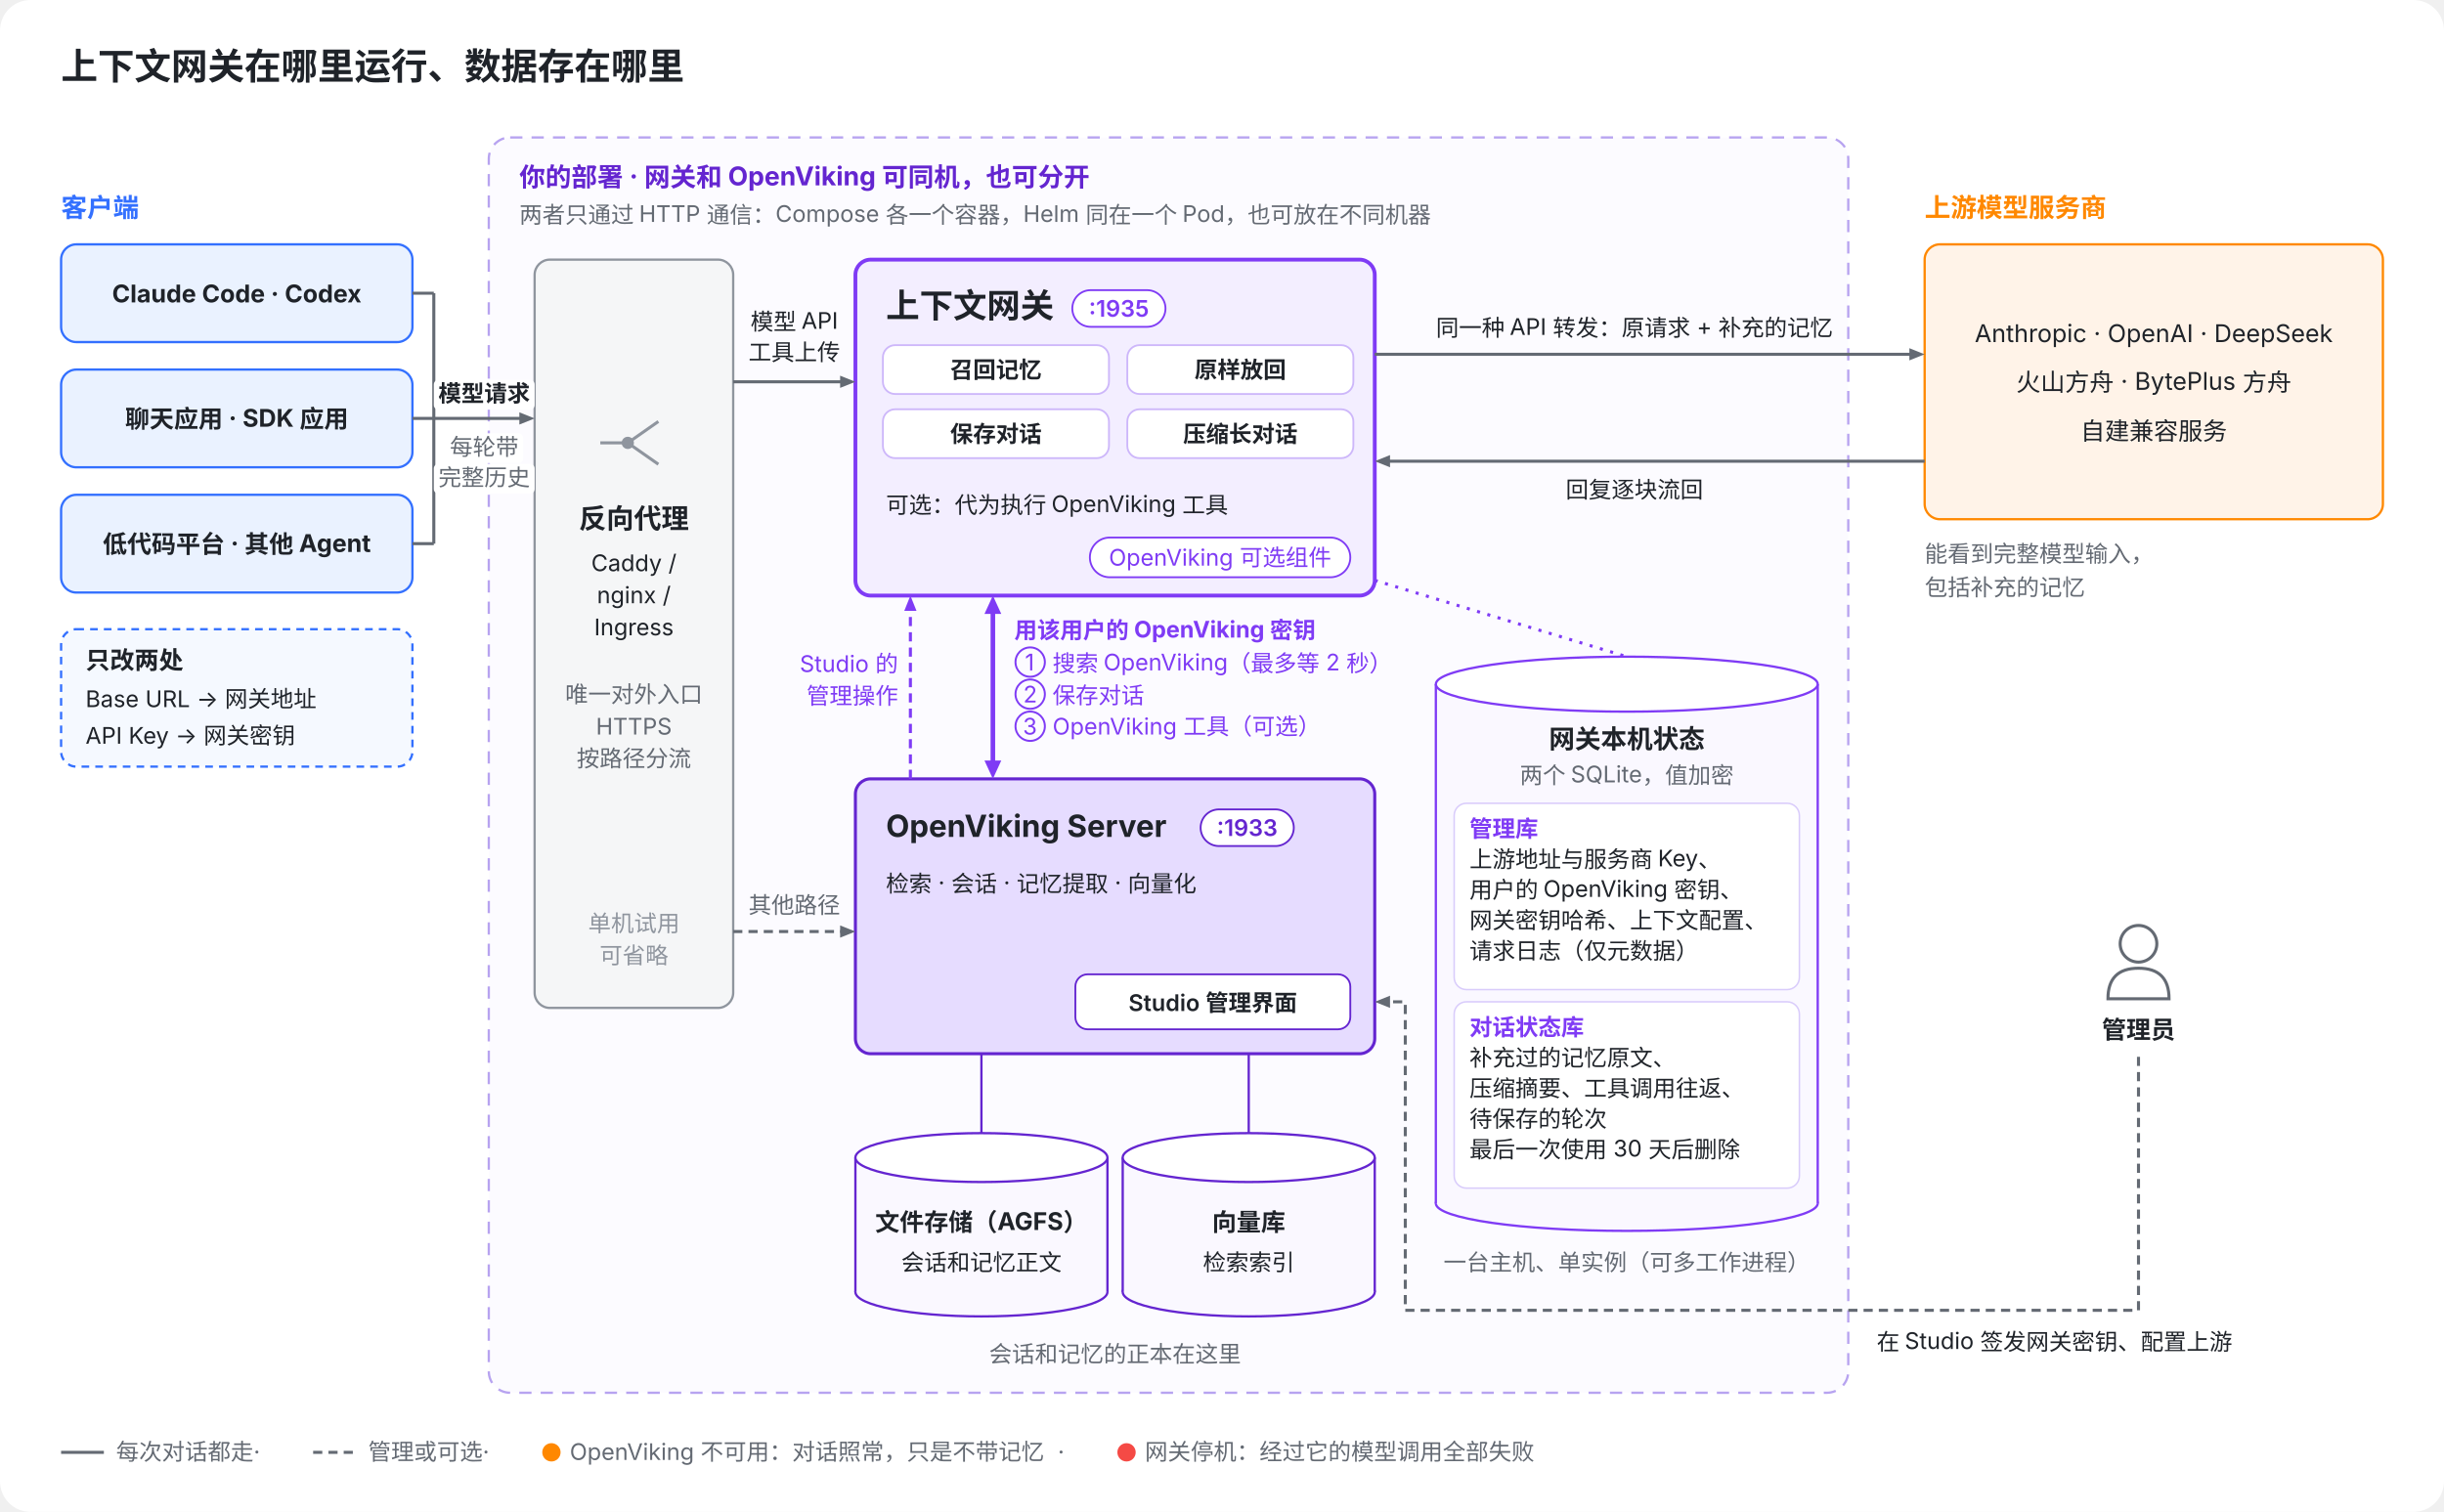
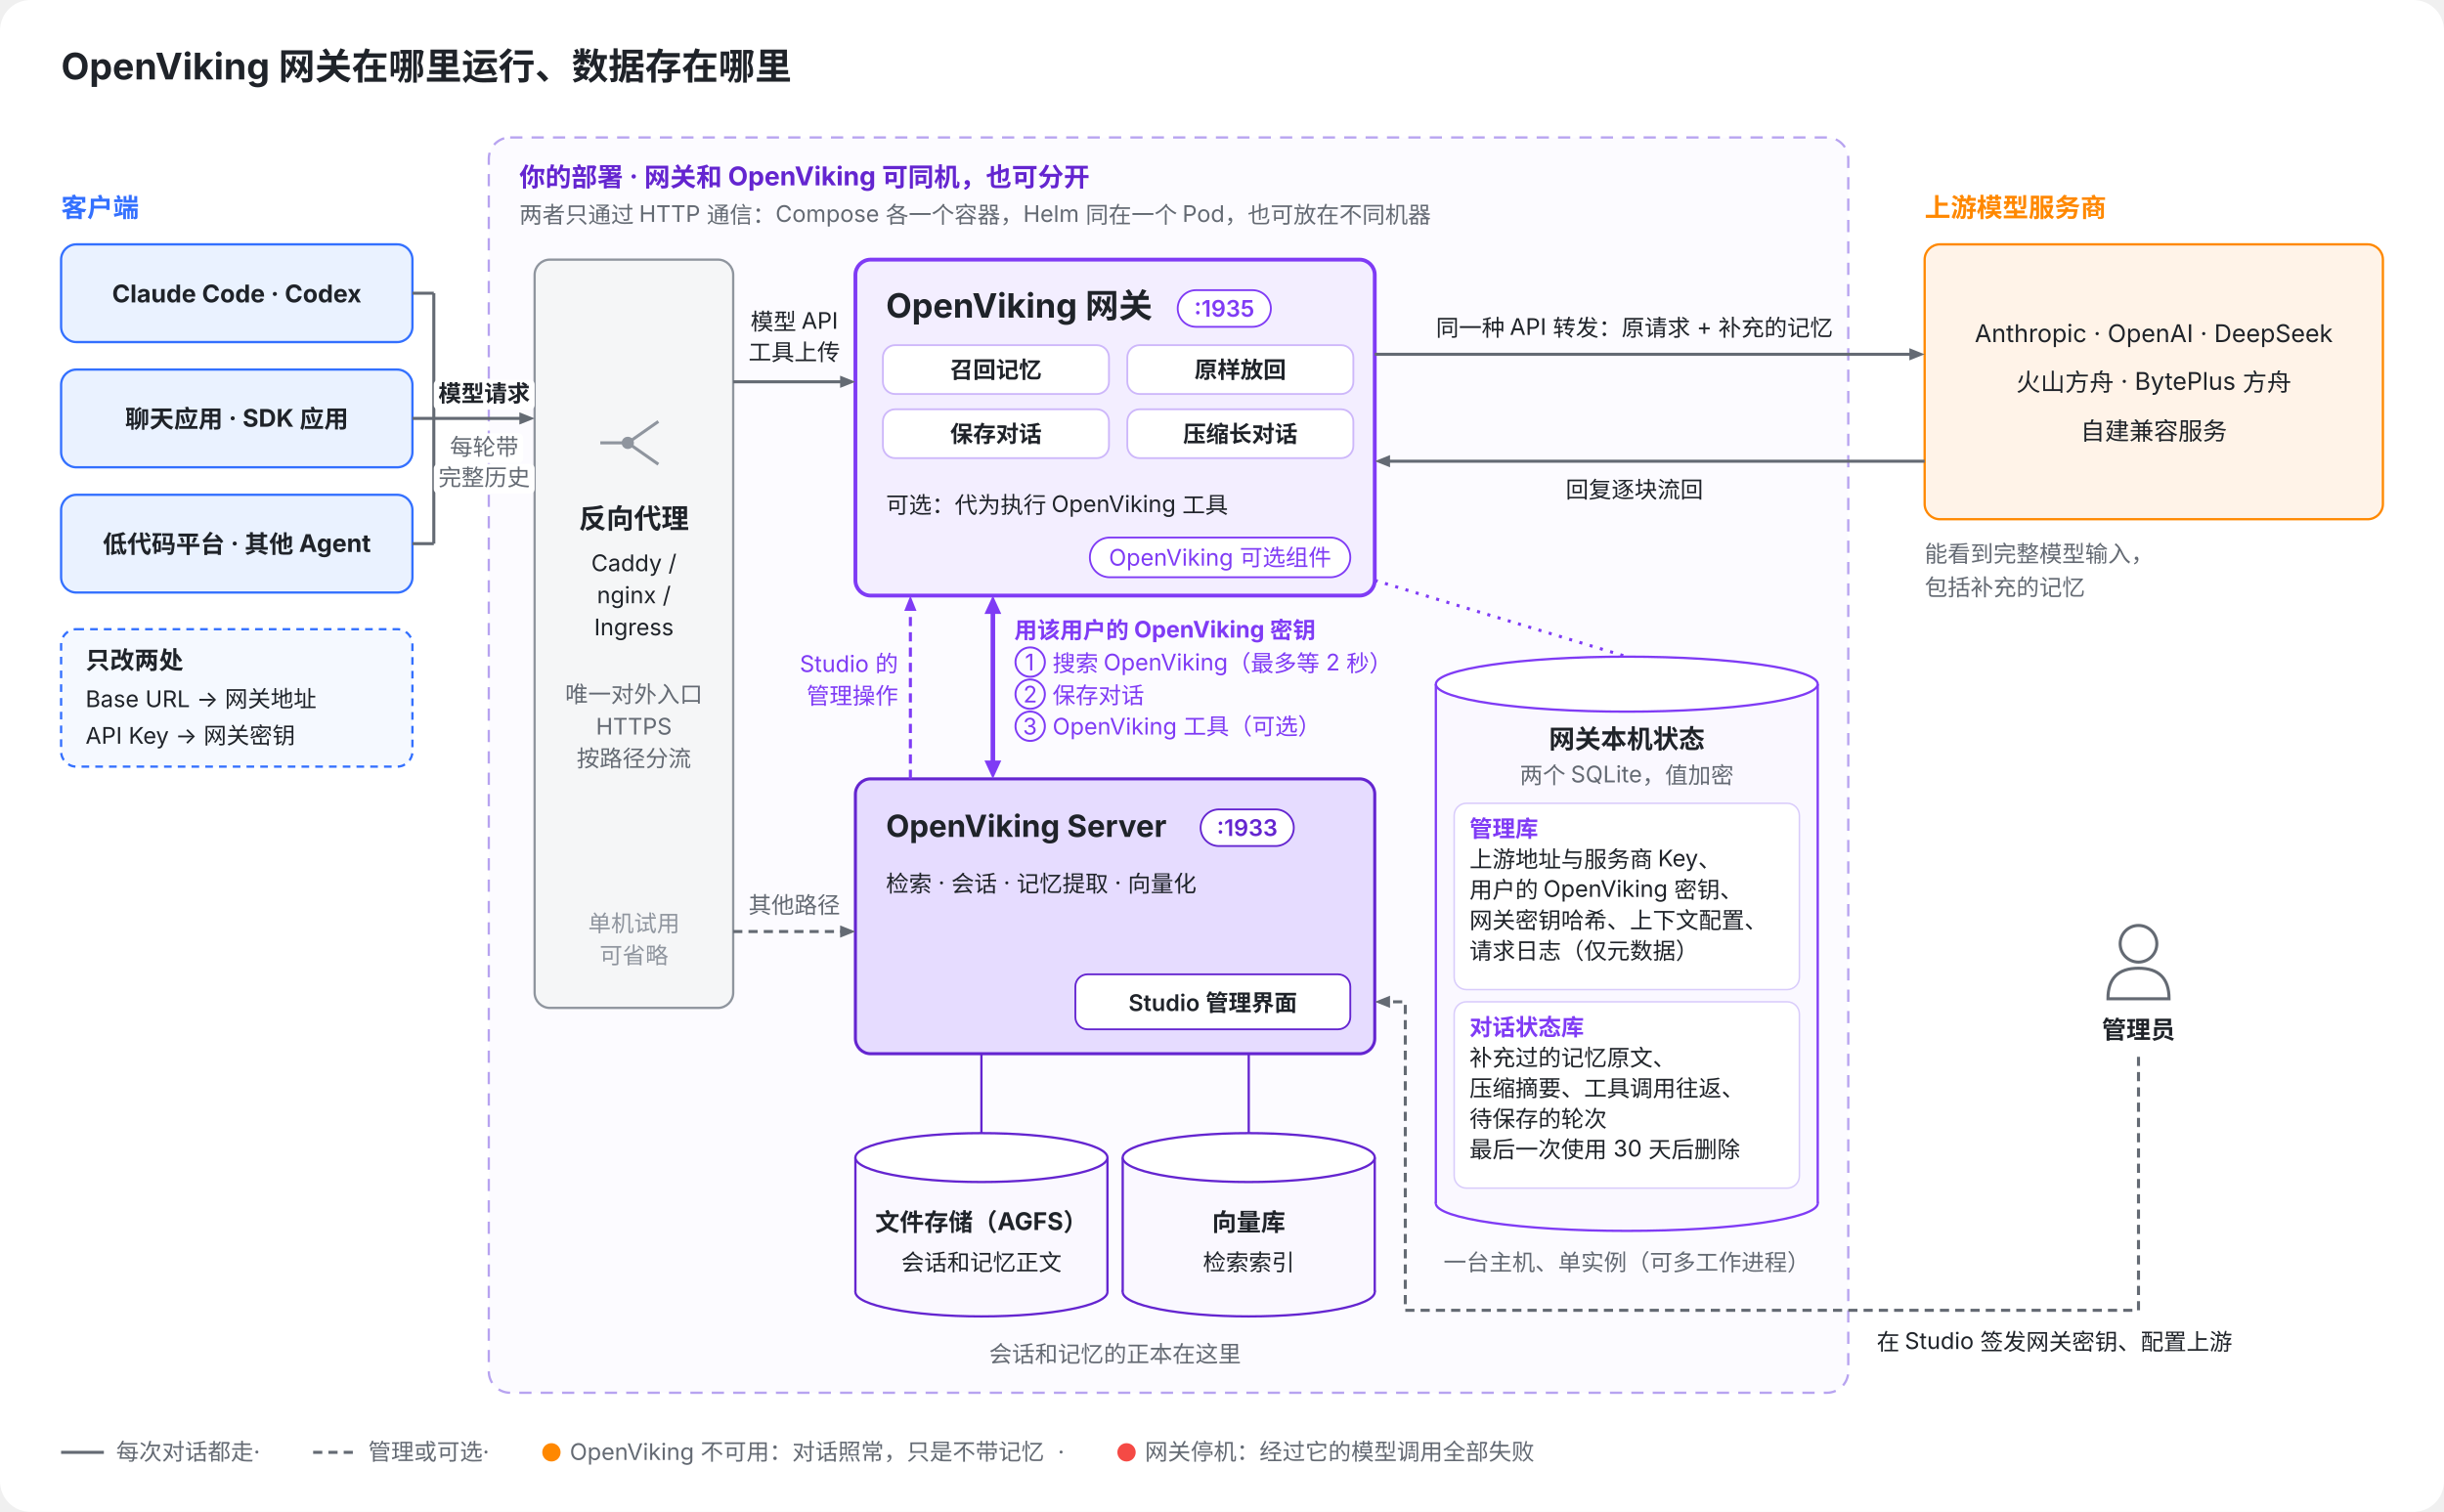
<svg xmlns="http://www.w3.org/2000/svg" width="1600" height="990" viewBox="0 0 1600 990">
  <rect x="0" y="0" width="1600" height="990" rx="20" fill="#FFFFFF" />
-   <text x="40" y="52" font-family="Inter, -apple-system, BlinkMacSystemFont, 'Segoe UI', 'PingFang SC', 'Hiragino Sans GB', 'Microsoft YaHei', 'Noto Sans SC', 'Noto Sans CJK SC', sans-serif" font-size="24" font-weight="700" fill="#1F2329" text-anchor="start">上下文网关在哪里运行、数据存在哪里</text>
+   <text x="40" y="52" font-family="Inter, -apple-system, BlinkMacSystemFont, 'Segoe UI', 'PingFang SC', 'Hiragino Sans GB', 'Microsoft YaHei', 'Noto Sans SC', 'Noto Sans CJK SC', sans-serif" font-size="24" font-weight="700" fill="#1F2329" text-anchor="start">OpenViking 网关在哪里运行、数据存在哪里</text>
  <rect x="320" y="90" width="890" height="822" rx="14" fill="#FCFBFF" stroke="#B7A3F0" stroke-width="1.5" stroke-dasharray="8 6" />
  <text x="340" y="122" font-family="Inter, -apple-system, BlinkMacSystemFont, 'Segoe UI', 'PingFang SC', 'Hiragino Sans GB', 'Microsoft YaHei', 'Noto Sans SC', 'Noto Sans CJK SC', sans-serif" font-size="17" font-weight="700" fill="#6425D0" text-anchor="start">你的部署 · 网关和 OpenViking 可同机，也可分开</text>
  <text x="340" y="146" font-family="Inter, -apple-system, BlinkMacSystemFont, 'Segoe UI', 'PingFang SC', 'Hiragino Sans GB', 'Microsoft YaHei', 'Noto Sans SC', 'Noto Sans CJK SC', sans-serif" font-size="15" font-weight="400" fill="#646A73" text-anchor="start">两者只通过 HTTP 通信：Compose 各一个容器，Helm 同在一个 Pod，也可放在不同机器</text>
  <text x="40" y="142" font-family="Inter, -apple-system, BlinkMacSystemFont, 'Segoe UI', 'PingFang SC', 'Hiragino Sans GB', 'Microsoft YaHei', 'Noto Sans SC', 'Noto Sans CJK SC', sans-serif" font-size="17" font-weight="700" fill="#3370FF" text-anchor="start">客户端</text>
  <rect x="40" y="160" width="230" height="64" rx="10" fill="#EAF2FF" stroke="#3370FF" stroke-width="1.5" />
  <text x="155" y="198" font-family="Inter, -apple-system, BlinkMacSystemFont, 'Segoe UI', 'PingFang SC', 'Hiragino Sans GB', 'Microsoft YaHei', 'Noto Sans SC', 'Noto Sans CJK SC', sans-serif" font-size="16" font-weight="700" fill="#1F2329" text-anchor="middle">Claude Code · Codex</text>
  <rect x="40" y="242" width="230" height="64" rx="10" fill="#EAF2FF" stroke="#3370FF" stroke-width="1.5" />
  <text x="155" y="280" font-family="Inter, -apple-system, BlinkMacSystemFont, 'Segoe UI', 'PingFang SC', 'Hiragino Sans GB', 'Microsoft YaHei', 'Noto Sans SC', 'Noto Sans CJK SC', sans-serif" font-size="16" font-weight="700" fill="#1F2329" text-anchor="middle">聊天应用 · SDK 应用</text>
  <rect x="40" y="324" width="230" height="64" rx="10" fill="#EAF2FF" stroke="#3370FF" stroke-width="1.5" />
  <text x="155" y="362" font-family="Inter, -apple-system, BlinkMacSystemFont, 'Segoe UI', 'PingFang SC', 'Hiragino Sans GB', 'Microsoft YaHei', 'Noto Sans SC', 'Noto Sans CJK SC', sans-serif" font-size="16" font-weight="700" fill="#1F2329" text-anchor="middle">低代码平台 · 其他 Agent</text>
  <rect x="40" y="412" width="230" height="90" rx="10" fill="#F5F9FF" stroke="#3370FF" stroke-width="1.5" stroke-dasharray="5 4" />
  <text x="56" y="438" font-family="Inter, -apple-system, BlinkMacSystemFont, 'Segoe UI', 'PingFang SC', 'Hiragino Sans GB', 'Microsoft YaHei', 'Noto Sans SC', 'Noto Sans CJK SC', sans-serif" font-size="16" font-weight="700" fill="#1F2329" text-anchor="start">只改两处</text>
  <text x="56" y="463" font-family="Inter, -apple-system, BlinkMacSystemFont, 'Segoe UI', 'PingFang SC', 'Hiragino Sans GB', 'Microsoft YaHei', 'Noto Sans SC', 'Noto Sans CJK SC', sans-serif" font-size="15" font-weight="400" fill="#1F2329" text-anchor="start">Base URL → 网关地址</text>
  <text x="56" y="487" font-family="Inter, -apple-system, BlinkMacSystemFont, 'Segoe UI', 'PingFang SC', 'Hiragino Sans GB', 'Microsoft YaHei', 'Noto Sans SC', 'Noto Sans CJK SC', sans-serif" font-size="15" font-weight="400" fill="#1F2329" text-anchor="start">API Key → 网关密钥</text>
  <polyline points="270,192 284,192" fill="none" stroke="#646A73" stroke-width="2" stroke-linejoin="round" />
  <polyline points="270,274 284,274" fill="none" stroke="#646A73" stroke-width="2" stroke-linejoin="round" />
  <polyline points="270,356 284,356" fill="none" stroke="#646A73" stroke-width="2" stroke-linejoin="round" />
  <polyline points="284,192 284,356" fill="none" stroke="#646A73" stroke-width="2" stroke-linejoin="round" />
  <rect x="350" y="170" width="130" height="490" rx="10" fill="#F5F6F7" stroke="#8F959E" stroke-width="1.5" />
  <polyline points="393,290 411,290" fill="none" stroke="#8F959E" stroke-width="2" stroke-linejoin="round" />
  <polyline points="411,290 431,276" fill="none" stroke="#8F959E" stroke-width="2" stroke-linejoin="round" />
  <polyline points="411,290 431,304" fill="none" stroke="#8F959E" stroke-width="2" stroke-linejoin="round" />
  <circle cx="411" cy="290" r="4" fill="#8F959E" />
  <text x="415" y="346" font-family="Inter, -apple-system, BlinkMacSystemFont, 'Segoe UI', 'PingFang SC', 'Hiragino Sans GB', 'Microsoft YaHei', 'Noto Sans SC', 'Noto Sans CJK SC', sans-serif" font-size="18" font-weight="700" fill="#1F2329" text-anchor="middle">反向代理</text>
  <text x="415" y="374" font-family="Inter, -apple-system, BlinkMacSystemFont, 'Segoe UI', 'PingFang SC', 'Hiragino Sans GB', 'Microsoft YaHei', 'Noto Sans SC', 'Noto Sans CJK SC', sans-serif" font-size="15" font-weight="400" fill="#1F2329" text-anchor="middle">Caddy /</text>
  <text x="415" y="395" font-family="Inter, -apple-system, BlinkMacSystemFont, 'Segoe UI', 'PingFang SC', 'Hiragino Sans GB', 'Microsoft YaHei', 'Noto Sans SC', 'Noto Sans CJK SC', sans-serif" font-size="15" font-weight="400" fill="#1F2329" text-anchor="middle">nginx /</text>
  <text x="415" y="416" font-family="Inter, -apple-system, BlinkMacSystemFont, 'Segoe UI', 'PingFang SC', 'Hiragino Sans GB', 'Microsoft YaHei', 'Noto Sans SC', 'Noto Sans CJK SC', sans-serif" font-size="15" font-weight="400" fill="#1F2329" text-anchor="middle">Ingress</text>
  <text x="415" y="460" font-family="Inter, -apple-system, BlinkMacSystemFont, 'Segoe UI', 'PingFang SC', 'Hiragino Sans GB', 'Microsoft YaHei', 'Noto Sans SC', 'Noto Sans CJK SC', sans-serif" font-size="15" font-weight="400" fill="#646A73" text-anchor="middle">唯一对外入口</text>
  <text x="415" y="481" font-family="Inter, -apple-system, BlinkMacSystemFont, 'Segoe UI', 'PingFang SC', 'Hiragino Sans GB', 'Microsoft YaHei', 'Noto Sans SC', 'Noto Sans CJK SC', sans-serif" font-size="15" font-weight="400" fill="#646A73" text-anchor="middle">HTTPS</text>
  <text x="415" y="502" font-family="Inter, -apple-system, BlinkMacSystemFont, 'Segoe UI', 'PingFang SC', 'Hiragino Sans GB', 'Microsoft YaHei', 'Noto Sans SC', 'Noto Sans CJK SC', sans-serif" font-size="15" font-weight="400" fill="#646A73" text-anchor="middle">按路径分流</text>
  <text x="415" y="610" font-family="Inter, -apple-system, BlinkMacSystemFont, 'Segoe UI', 'PingFang SC', 'Hiragino Sans GB', 'Microsoft YaHei', 'Noto Sans SC', 'Noto Sans CJK SC', sans-serif" font-size="15" font-weight="400" fill="#8F959E" text-anchor="middle">单机试用</text>
  <text x="415" y="631" font-family="Inter, -apple-system, BlinkMacSystemFont, 'Segoe UI', 'PingFang SC', 'Hiragino Sans GB', 'Microsoft YaHei', 'Noto Sans SC', 'Noto Sans CJK SC', sans-serif" font-size="15" font-weight="400" fill="#8F959E" text-anchor="middle">可省略</text>
  <rect x="560" y="170" width="340" height="220" rx="10" fill="#F3EEFF" stroke="#7F3BF5" stroke-width="2.5" />
-   <text x="580" y="208" font-family="Inter, -apple-system, BlinkMacSystemFont, 'Segoe UI', 'PingFang SC', 'Hiragino Sans GB', 'Microsoft YaHei', 'Noto Sans SC', 'Noto Sans CJK SC', sans-serif" font-size="22" font-weight="700" fill="#1F2329" text-anchor="start">上下文网关</text>
-   <rect x="702" y="190" width="61" height="24" rx="12" fill="#FFFFFF" stroke="#7F3BF5" stroke-width="1.2" />
-   <text x="732.5" y="207.4" font-family="Inter, -apple-system, BlinkMacSystemFont, 'Segoe UI', 'PingFang SC', 'Hiragino Sans GB', 'Microsoft YaHei', 'Noto Sans SC', 'Noto Sans CJK SC', sans-serif" font-size="15" font-weight="600" fill="#7F3BF5" text-anchor="middle">:1935</text>
+   <text x="580" y="208" font-family="Inter, -apple-system, BlinkMacSystemFont, 'Segoe UI', 'PingFang SC', 'Hiragino Sans GB', 'Microsoft YaHei', 'Noto Sans SC', 'Noto Sans CJK SC', sans-serif" font-size="22" font-weight="700" fill="#1F2329" text-anchor="start">OpenViking 网关</text>
+   <rect x="771" y="190" width="61" height="24" rx="12" fill="#FFFFFF" stroke="#7F3BF5" stroke-width="1.2" />
+   <text x="801.5" y="207.4" font-family="Inter, -apple-system, BlinkMacSystemFont, 'Segoe UI', 'PingFang SC', 'Hiragino Sans GB', 'Microsoft YaHei', 'Noto Sans SC', 'Noto Sans CJK SC', sans-serif" font-size="15" font-weight="600" fill="#7F3BF5" text-anchor="middle">:1935</text>
  <rect x="578" y="226" width="148" height="32" rx="8" fill="#FFFFFF" stroke="#CDB7FA" stroke-width="1.2" />
  <text x="652" y="247.5" font-family="Inter, -apple-system, BlinkMacSystemFont, 'Segoe UI', 'PingFang SC', 'Hiragino Sans GB', 'Microsoft YaHei', 'Noto Sans SC', 'Noto Sans CJK SC', sans-serif" font-size="15" font-weight="600" fill="#1F2329" text-anchor="middle">召回记忆</text>
  <rect x="738" y="226" width="148" height="32" rx="8" fill="#FFFFFF" stroke="#CDB7FA" stroke-width="1.2" />
  <text x="812" y="247.5" font-family="Inter, -apple-system, BlinkMacSystemFont, 'Segoe UI', 'PingFang SC', 'Hiragino Sans GB', 'Microsoft YaHei', 'Noto Sans SC', 'Noto Sans CJK SC', sans-serif" font-size="15" font-weight="600" fill="#1F2329" text-anchor="middle">原样放回</text>
  <rect x="578" y="268" width="148" height="32" rx="8" fill="#FFFFFF" stroke="#CDB7FA" stroke-width="1.2" />
  <text x="652" y="289.5" font-family="Inter, -apple-system, BlinkMacSystemFont, 'Segoe UI', 'PingFang SC', 'Hiragino Sans GB', 'Microsoft YaHei', 'Noto Sans SC', 'Noto Sans CJK SC', sans-serif" font-size="15" font-weight="600" fill="#1F2329" text-anchor="middle">保存对话</text>
  <rect x="738" y="268" width="148" height="32" rx="8" fill="#FFFFFF" stroke="#CDB7FA" stroke-width="1.2" />
  <text x="812" y="289.5" font-family="Inter, -apple-system, BlinkMacSystemFont, 'Segoe UI', 'PingFang SC', 'Hiragino Sans GB', 'Microsoft YaHei', 'Noto Sans SC', 'Noto Sans CJK SC', sans-serif" font-size="15" font-weight="600" fill="#1F2329" text-anchor="middle">压缩长对话</text>
  <text x="580" y="336" font-family="Inter, -apple-system, BlinkMacSystemFont, 'Segoe UI', 'PingFang SC', 'Hiragino Sans GB', 'Microsoft YaHei', 'Noto Sans SC', 'Noto Sans CJK SC', sans-serif" font-size="15" font-weight="400" fill="#1F2329" text-anchor="start">可选：代为执行 OpenViking 工具</text>
  <rect x="713.5" y="352" width="170.5" height="26" rx="13" fill="#FFFFFF" stroke="#7F3BF5" stroke-width="1.2" />
  <text x="798.75" y="370.4" font-family="Inter, -apple-system, BlinkMacSystemFont, 'Segoe UI', 'PingFang SC', 'Hiragino Sans GB', 'Microsoft YaHei', 'Noto Sans SC', 'Noto Sans CJK SC', sans-serif" font-size="15" font-weight="400" fill="#7F3BF5" text-anchor="middle">OpenViking 可选组件</text>
  <rect x="560" y="510" width="340" height="180" rx="10" fill="#E6DCFF" stroke="#6425D0" stroke-width="2" />
  <text x="580" y="548" font-family="Inter, -apple-system, BlinkMacSystemFont, 'Segoe UI', 'PingFang SC', 'Hiragino Sans GB', 'Microsoft YaHei', 'Noto Sans SC', 'Noto Sans CJK SC', sans-serif" font-size="20" font-weight="700" fill="#1F2329" text-anchor="start">OpenViking Server</text>
  <rect x="786" y="530" width="61" height="24" rx="12" fill="#FFFFFF" stroke="#6425D0" stroke-width="1.2" />
  <text x="816.5" y="547.4" font-family="Inter, -apple-system, BlinkMacSystemFont, 'Segoe UI', 'PingFang SC', 'Hiragino Sans GB', 'Microsoft YaHei', 'Noto Sans SC', 'Noto Sans CJK SC', sans-serif" font-size="15" font-weight="600" fill="#6425D0" text-anchor="middle">:1933</text>
  <text x="580" y="584" font-family="Inter, -apple-system, BlinkMacSystemFont, 'Segoe UI', 'PingFang SC', 'Hiragino Sans GB', 'Microsoft YaHei', 'Noto Sans SC', 'Noto Sans CJK SC', sans-serif" font-size="15" font-weight="400" fill="#1F2329" text-anchor="start">检索 · 会话 · 记忆提取 · 向量化</text>
  <rect x="704" y="638" width="180" height="36" rx="8" fill="#FFFFFF" stroke="#6425D0" stroke-width="1.2" />
  <text x="794" y="662" font-family="Inter, -apple-system, BlinkMacSystemFont, 'Segoe UI', 'PingFang SC', 'Hiragino Sans GB', 'Microsoft YaHei', 'Noto Sans SC', 'Noto Sans CJK SC', sans-serif" font-size="15" font-weight="600" fill="#1F2329" text-anchor="middle">Studio 管理界面</text>
  <polyline points="642.5,690 642.5,742" fill="none" stroke="#6425D0" stroke-width="1.5" stroke-linejoin="round" />
  <ellipse cx="642.5" cy="846" rx="82.5" ry="16" fill="#FAF8FF" stroke="#6425D0" stroke-width="1.5" />
  <rect x="560" y="758" width="165" height="88" fill="#FAF8FF" stroke="none" />
  <line x1="560" y1="758" x2="560" y2="846" stroke="#6425D0" stroke-width="1.5" />
  <line x1="725" y1="758" x2="725" y2="846" stroke="#6425D0" stroke-width="1.5" />
  <ellipse cx="642.5" cy="758" rx="82.5" ry="16" fill="#FFFFFF" stroke="#6425D0" stroke-width="1.5" />
  <text x="642.5" y="806" font-family="Inter, -apple-system, BlinkMacSystemFont, 'Segoe UI', 'PingFang SC', 'Hiragino Sans GB', 'Microsoft YaHei', 'Noto Sans SC', 'Noto Sans CJK SC', sans-serif" font-size="16" font-weight="700" fill="#1F2329" text-anchor="middle">文件存储（AGFS）</text>
  <text x="642.5" y="832" font-family="Inter, -apple-system, BlinkMacSystemFont, 'Segoe UI', 'PingFang SC', 'Hiragino Sans GB', 'Microsoft YaHei', 'Noto Sans SC', 'Noto Sans CJK SC', sans-serif" font-size="15" font-weight="400" fill="#1F2329" text-anchor="middle">会话和记忆正文</text>
  <polyline points="817.5,690 817.5,742" fill="none" stroke="#6425D0" stroke-width="1.5" stroke-linejoin="round" />
  <ellipse cx="817.5" cy="846" rx="82.5" ry="16" fill="#FAF8FF" stroke="#6425D0" stroke-width="1.5" />
  <rect x="735" y="758" width="165" height="88" fill="#FAF8FF" stroke="none" />
  <line x1="735" y1="758" x2="735" y2="846" stroke="#6425D0" stroke-width="1.5" />
  <line x1="900" y1="758" x2="900" y2="846" stroke="#6425D0" stroke-width="1.5" />
  <ellipse cx="817.5" cy="758" rx="82.5" ry="16" fill="#FFFFFF" stroke="#6425D0" stroke-width="1.5" />
  <text x="817.5" y="806" font-family="Inter, -apple-system, BlinkMacSystemFont, 'Segoe UI', 'PingFang SC', 'Hiragino Sans GB', 'Microsoft YaHei', 'Noto Sans SC', 'Noto Sans CJK SC', sans-serif" font-size="16" font-weight="700" fill="#1F2329" text-anchor="middle">向量库</text>
  <text x="817.5" y="832" font-family="Inter, -apple-system, BlinkMacSystemFont, 'Segoe UI', 'PingFang SC', 'Hiragino Sans GB', 'Microsoft YaHei', 'Noto Sans SC', 'Noto Sans CJK SC', sans-serif" font-size="15" font-weight="400" fill="#1F2329" text-anchor="middle">检索索引</text>
  <text x="730" y="892" font-family="Inter, -apple-system, BlinkMacSystemFont, 'Segoe UI', 'PingFang SC', 'Hiragino Sans GB', 'Microsoft YaHei', 'Noto Sans SC', 'Noto Sans CJK SC', sans-serif" font-size="15" font-weight="400" fill="#646A73" text-anchor="middle">会话和记忆的正本在这里</text>
  <polyline points="900,380 1065,430" fill="none" stroke="#7F3BF5" stroke-width="2" stroke-linejoin="round" stroke-dasharray="2 5" />
  <ellipse cx="1065" cy="788" rx="125" ry="18" fill="#FAF8FF" stroke="#7F3BF5" stroke-width="1.5" />
  <rect x="940" y="448" width="250" height="340" fill="#FAF8FF" stroke="none" />
  <line x1="940" y1="448" x2="940" y2="788" stroke="#7F3BF5" stroke-width="1.5" />
  <line x1="1190" y1="448" x2="1190" y2="788" stroke="#7F3BF5" stroke-width="1.5" />
  <ellipse cx="1065" cy="448" rx="125" ry="18" fill="#FFFFFF" stroke="#7F3BF5" stroke-width="1.5" />
  <text x="1065" y="490" font-family="Inter, -apple-system, BlinkMacSystemFont, 'Segoe UI', 'PingFang SC', 'Hiragino Sans GB', 'Microsoft YaHei', 'Noto Sans SC', 'Noto Sans CJK SC', sans-serif" font-size="17" font-weight="700" fill="#1F2329" text-anchor="middle">网关本机状态</text>
  <text x="1065" y="513" font-family="Inter, -apple-system, BlinkMacSystemFont, 'Segoe UI', 'PingFang SC', 'Hiragino Sans GB', 'Microsoft YaHei', 'Noto Sans SC', 'Noto Sans CJK SC', sans-serif" font-size="15" font-weight="400" fill="#646A73" text-anchor="middle">两个 SQLite，值加密</text>
  <rect x="952" y="526" width="226" height="122" rx="8" fill="#FFFFFF" stroke="#D9CCFB" stroke-width="1" />
  <text x="962" y="548" font-family="Inter, -apple-system, BlinkMacSystemFont, 'Segoe UI', 'PingFang SC', 'Hiragino Sans GB', 'Microsoft YaHei', 'Noto Sans SC', 'Noto Sans CJK SC', sans-serif" font-size="15" font-weight="700" fill="#7F3BF5" text-anchor="start">管理库</text>
  <text x="962" y="568" font-family="Inter, -apple-system, BlinkMacSystemFont, 'Segoe UI', 'PingFang SC', 'Hiragino Sans GB', 'Microsoft YaHei', 'Noto Sans SC', 'Noto Sans CJK SC', sans-serif" font-size="15" font-weight="400" fill="#1F2329" text-anchor="start">上游地址与服务商 Key、</text>
  <text x="962" y="588" font-family="Inter, -apple-system, BlinkMacSystemFont, 'Segoe UI', 'PingFang SC', 'Hiragino Sans GB', 'Microsoft YaHei', 'Noto Sans SC', 'Noto Sans CJK SC', sans-serif" font-size="15" font-weight="400" fill="#1F2329" text-anchor="start">用户的 OpenViking 密钥、</text>
  <text x="962" y="608" font-family="Inter, -apple-system, BlinkMacSystemFont, 'Segoe UI', 'PingFang SC', 'Hiragino Sans GB', 'Microsoft YaHei', 'Noto Sans SC', 'Noto Sans CJK SC', sans-serif" font-size="15" font-weight="400" fill="#1F2329" text-anchor="start">网关密钥哈希、上下文配置、</text>
  <text x="962" y="628" font-family="Inter, -apple-system, BlinkMacSystemFont, 'Segoe UI', 'PingFang SC', 'Hiragino Sans GB', 'Microsoft YaHei', 'Noto Sans SC', 'Noto Sans CJK SC', sans-serif" font-size="15" font-weight="400" fill="#1F2329" text-anchor="start">请求日志（仅元数据）</text>
  <rect x="952" y="656" width="226" height="122" rx="8" fill="#FFFFFF" stroke="#D9CCFB" stroke-width="1" />
  <text x="962" y="678" font-family="Inter, -apple-system, BlinkMacSystemFont, 'Segoe UI', 'PingFang SC', 'Hiragino Sans GB', 'Microsoft YaHei', 'Noto Sans SC', 'Noto Sans CJK SC', sans-serif" font-size="15" font-weight="700" fill="#7F3BF5" text-anchor="start">对话状态库</text>
  <text x="962" y="698" font-family="Inter, -apple-system, BlinkMacSystemFont, 'Segoe UI', 'PingFang SC', 'Hiragino Sans GB', 'Microsoft YaHei', 'Noto Sans SC', 'Noto Sans CJK SC', sans-serif" font-size="15" font-weight="400" fill="#1F2329" text-anchor="start">补充过的记忆原文、</text>
  <text x="962" y="718" font-family="Inter, -apple-system, BlinkMacSystemFont, 'Segoe UI', 'PingFang SC', 'Hiragino Sans GB', 'Microsoft YaHei', 'Noto Sans SC', 'Noto Sans CJK SC', sans-serif" font-size="15" font-weight="400" fill="#1F2329" text-anchor="start">压缩摘要、工具调用往返、</text>
  <text x="962" y="738" font-family="Inter, -apple-system, BlinkMacSystemFont, 'Segoe UI', 'PingFang SC', 'Hiragino Sans GB', 'Microsoft YaHei', 'Noto Sans SC', 'Noto Sans CJK SC', sans-serif" font-size="15" font-weight="400" fill="#1F2329" text-anchor="start">待保存的轮次</text>
  <text x="962" y="758" font-family="Inter, -apple-system, BlinkMacSystemFont, 'Segoe UI', 'PingFang SC', 'Hiragino Sans GB', 'Microsoft YaHei', 'Noto Sans SC', 'Noto Sans CJK SC', sans-serif" font-size="15" font-weight="400" fill="#1F2329" text-anchor="start">最后一次使用 30 天后删除</text>
  <text x="1065" y="832" font-family="Inter, -apple-system, BlinkMacSystemFont, 'Segoe UI', 'PingFang SC', 'Hiragino Sans GB', 'Microsoft YaHei', 'Noto Sans SC', 'Noto Sans CJK SC', sans-serif" font-size="15" font-weight="400" fill="#646A73" text-anchor="middle">一台主机、单实例（可多工作进程）</text>
  <text x="1260" y="142" font-family="Inter, -apple-system, BlinkMacSystemFont, 'Segoe UI', 'PingFang SC', 'Hiragino Sans GB', 'Microsoft YaHei', 'Noto Sans SC', 'Noto Sans CJK SC', sans-serif" font-size="17" font-weight="700" fill="#FF8800" text-anchor="start">上游模型服务商</text>
  <rect x="1260" y="160" width="300" height="180" rx="10" fill="#FFF3E8" stroke="#FF8800" stroke-width="1.5" />
  <text x="1410" y="224" font-family="Inter, -apple-system, BlinkMacSystemFont, 'Segoe UI', 'PingFang SC', 'Hiragino Sans GB', 'Microsoft YaHei', 'Noto Sans SC', 'Noto Sans CJK SC', sans-serif" font-size="16" font-weight="400" fill="#1F2329" text-anchor="middle">Anthropic · OpenAI · DeepSeek</text>
  <text x="1410" y="256" font-family="Inter, -apple-system, BlinkMacSystemFont, 'Segoe UI', 'PingFang SC', 'Hiragino Sans GB', 'Microsoft YaHei', 'Noto Sans SC', 'Noto Sans CJK SC', sans-serif" font-size="16" font-weight="400" fill="#1F2329" text-anchor="middle">火山方舟 · BytePlus 方舟</text>
  <text x="1410" y="288" font-family="Inter, -apple-system, BlinkMacSystemFont, 'Segoe UI', 'PingFang SC', 'Hiragino Sans GB', 'Microsoft YaHei', 'Noto Sans SC', 'Noto Sans CJK SC', sans-serif" font-size="16" font-weight="400" fill="#1F2329" text-anchor="middle">自建兼容服务</text>
  <text x="1260" y="368" font-family="Inter, -apple-system, BlinkMacSystemFont, 'Segoe UI', 'PingFang SC', 'Hiragino Sans GB', 'Microsoft YaHei', 'Noto Sans SC', 'Noto Sans CJK SC', sans-serif" font-size="15" font-weight="400" fill="#646A73" text-anchor="start">能看到完整模型输入，</text>
  <text x="1260" y="390" font-family="Inter, -apple-system, BlinkMacSystemFont, 'Segoe UI', 'PingFang SC', 'Hiragino Sans GB', 'Microsoft YaHei', 'Noto Sans SC', 'Noto Sans CJK SC', sans-serif" font-size="15" font-weight="400" fill="#646A73" text-anchor="start">包括补充的记忆</text>
  <polyline points="284,274 341,274" fill="none" stroke="#646A73" stroke-width="2" stroke-linejoin="round" />
  <polygon points="350,274 340,278 340,270" fill="#646A73" />
  <rect x="284" y="248.75" width="66" height="19.5" rx="3" fill="#FFFFFF" />
  <text x="317" y="263" font-family="Inter, -apple-system, BlinkMacSystemFont, 'Segoe UI', 'PingFang SC', 'Hiragino Sans GB', 'Microsoft YaHei', 'Noto Sans SC', 'Noto Sans CJK SC', sans-serif" font-size="15" font-weight="600" fill="#1F2329" text-anchor="middle">模型请求</text>
  <rect x="291.5" y="283.75" width="51" height="19.5" rx="3" fill="#FFFFFF" />
  <text x="317" y="298" font-family="Inter, -apple-system, BlinkMacSystemFont, 'Segoe UI', 'PingFang SC', 'Hiragino Sans GB', 'Microsoft YaHei', 'Noto Sans SC', 'Noto Sans CJK SC', sans-serif" font-size="15" font-weight="400" fill="#646A73" text-anchor="middle">每轮带</text>
  <rect x="284" y="303.75" width="66" height="19.5" rx="3" fill="#FFFFFF" />
  <text x="317" y="318" font-family="Inter, -apple-system, BlinkMacSystemFont, 'Segoe UI', 'PingFang SC', 'Hiragino Sans GB', 'Microsoft YaHei', 'Noto Sans SC', 'Noto Sans CJK SC', sans-serif" font-size="15" font-weight="400" fill="#646A73" text-anchor="middle">完整历史</text>
  <polyline points="480,250 551,250" fill="none" stroke="#646A73" stroke-width="2" stroke-linejoin="round" />
  <polygon points="560,250 550,254 550,246" fill="#646A73" />
  <text x="520" y="216" font-family="Inter, -apple-system, BlinkMacSystemFont, 'Segoe UI', 'PingFang SC', 'Hiragino Sans GB', 'Microsoft YaHei', 'Noto Sans SC', 'Noto Sans CJK SC', sans-serif" font-size="15" font-weight="400" fill="#1F2329" text-anchor="middle">模型 API</text>
  <text x="520" y="236" font-family="Inter, -apple-system, BlinkMacSystemFont, 'Segoe UI', 'PingFang SC', 'Hiragino Sans GB', 'Microsoft YaHei', 'Noto Sans SC', 'Noto Sans CJK SC', sans-serif" font-size="15" font-weight="400" fill="#1F2329" text-anchor="middle">工具上传</text>
  <polyline points="480,610 551,610" fill="none" stroke="#646A73" stroke-width="2" stroke-linejoin="round" stroke-dasharray="6 4" />
  <polygon points="560,610 550,614 550,606" fill="#646A73" />
  <text x="520" y="598" font-family="Inter, -apple-system, BlinkMacSystemFont, 'Segoe UI', 'PingFang SC', 'Hiragino Sans GB', 'Microsoft YaHei', 'Noto Sans SC', 'Noto Sans CJK SC', sans-serif" font-size="15" font-weight="400" fill="#646A73" text-anchor="middle">其他路径</text>
  <polyline points="900,232 1251,232" fill="none" stroke="#646A73" stroke-width="2" stroke-linejoin="round" />
  <polygon points="1260,232 1250,236 1250,228" fill="#646A73" />
  <rect x="935" y="205.75" width="270" height="19.5" rx="3" fill="#FCFBFF" />
  <text x="1070" y="220" font-family="Inter, -apple-system, BlinkMacSystemFont, 'Segoe UI', 'PingFang SC', 'Hiragino Sans GB', 'Microsoft YaHei', 'Noto Sans SC', 'Noto Sans CJK SC', sans-serif" font-size="15" font-weight="400" fill="#1F2329" text-anchor="middle">同一种 API 转发：原请求 + 补充的记忆</text>
  <polyline points="1260,302 909,302" fill="none" stroke="#646A73" stroke-width="2" stroke-linejoin="round" />
  <polygon points="900,302 910,298 910,306" fill="#646A73" />
  <rect x="1022" y="311.75" width="96" height="19.5" rx="3" fill="#FCFBFF" />
  <text x="1070" y="326" font-family="Inter, -apple-system, BlinkMacSystemFont, 'Segoe UI', 'PingFang SC', 'Hiragino Sans GB', 'Microsoft YaHei', 'Noto Sans SC', 'Noto Sans CJK SC', sans-serif" font-size="15" font-weight="400" fill="#1F2329" text-anchor="middle">回复逐块流回</text>
  <polyline points="650,401 650,499" fill="none" stroke="#7F3BF5" stroke-width="3" stroke-linejoin="round" />
  <polygon points="650,510 644.5,498 655.5,498" fill="#7F3BF5" />
  <polygon points="650,390 655.5,402 644.5,402" fill="#7F3BF5" />
  <text x="664" y="418" font-family="Inter, -apple-system, BlinkMacSystemFont, 'Segoe UI', 'PingFang SC', 'Hiragino Sans GB', 'Microsoft YaHei', 'Noto Sans SC', 'Noto Sans CJK SC', sans-serif" font-size="15" font-weight="700" fill="#7F3BF5" text-anchor="start">用该用户的 OpenViking 密钥</text>
  <text x="664" y="439" font-family="Inter, -apple-system, BlinkMacSystemFont, 'Segoe UI', 'PingFang SC', 'Hiragino Sans GB', 'Microsoft YaHei', 'Noto Sans SC', 'Noto Sans CJK SC', sans-serif" font-size="15" font-weight="400" fill="#7F3BF5" text-anchor="start">① 搜索 OpenViking（最多等 2 秒）</text>
  <text x="664" y="460" font-family="Inter, -apple-system, BlinkMacSystemFont, 'Segoe UI', 'PingFang SC', 'Hiragino Sans GB', 'Microsoft YaHei', 'Noto Sans SC', 'Noto Sans CJK SC', sans-serif" font-size="15" font-weight="400" fill="#7F3BF5" text-anchor="start">② 保存对话</text>
  <text x="664" y="481" font-family="Inter, -apple-system, BlinkMacSystemFont, 'Segoe UI', 'PingFang SC', 'Hiragino Sans GB', 'Microsoft YaHei', 'Noto Sans SC', 'Noto Sans CJK SC', sans-serif" font-size="15" font-weight="400" fill="#7F3BF5" text-anchor="start">③ OpenViking 工具（可选）</text>
  <polyline points="596,510 596,399" fill="none" stroke="#7F3BF5" stroke-width="2" stroke-linejoin="round" stroke-dasharray="6 4" />
  <polygon points="596,390 600,400 592,400" fill="#7F3BF5" />
  <text x="588" y="440" font-family="Inter, -apple-system, BlinkMacSystemFont, 'Segoe UI', 'PingFang SC', 'Hiragino Sans GB', 'Microsoft YaHei', 'Noto Sans SC', 'Noto Sans CJK SC', sans-serif" font-size="15" font-weight="400" fill="#7F3BF5" text-anchor="end">Studio 的</text>
  <text x="588" y="461" font-family="Inter, -apple-system, BlinkMacSystemFont, 'Segoe UI', 'PingFang SC', 'Hiragino Sans GB', 'Microsoft YaHei', 'Noto Sans SC', 'Noto Sans CJK SC', sans-serif" font-size="15" font-weight="400" fill="#7F3BF5" text-anchor="end">管理操作</text>
  <circle cx="1400" cy="618" r="12" fill="#FFFFFF" stroke="#646A73" stroke-width="2" />
  <path d="M 1380 654 Q 1380 634 1400 634 Q 1420 634 1420 654 Z" fill="#FFFFFF" stroke="#646A73" stroke-width="2" />
  <text x="1400" y="680" font-family="Inter, -apple-system, BlinkMacSystemFont, 'Segoe UI', 'PingFang SC', 'Hiragino Sans GB', 'Microsoft YaHei', 'Noto Sans SC', 'Noto Sans CJK SC', sans-serif" font-size="16" font-weight="600" fill="#1F2329" text-anchor="middle">管理员</text>
  <polyline points="1400,692 1400,858 920,858 920,656 909,656" fill="none" stroke="#646A73" stroke-width="2" stroke-linejoin="round" stroke-dasharray="6 4" />
  <polygon points="900,656 910,652 910,660" fill="#646A73" />
  <rect x="1220.5" y="869.75" width="249" height="19.5" rx="3" fill="#FFFFFF" />
  <text x="1345" y="884" font-family="Inter, -apple-system, BlinkMacSystemFont, 'Segoe UI', 'PingFang SC', 'Hiragino Sans GB', 'Microsoft YaHei', 'Noto Sans SC', 'Noto Sans CJK SC', sans-serif" font-size="15" font-weight="400" fill="#1F2329" text-anchor="middle">在 Studio 签发网关密钥、配置上游</text>
  <polyline points="40,951 68,951" fill="none" stroke="#646A73" stroke-width="2" stroke-linejoin="round" />
  <text x="76" y="956" font-family="Inter, -apple-system, BlinkMacSystemFont, 'Segoe UI', 'PingFang SC', 'Hiragino Sans GB', 'Microsoft YaHei', 'Noto Sans SC', 'Noto Sans CJK SC', sans-serif" font-size="15" font-weight="400" fill="#646A73" text-anchor="start">每次对话都走</text>
  <text x="166" y="956" font-family="Inter, -apple-system, BlinkMacSystemFont, 'Segoe UI', 'PingFang SC', 'Hiragino Sans GB', 'Microsoft YaHei', 'Noto Sans SC', 'Noto Sans CJK SC', sans-serif" font-size="15" font-weight="400" fill="#646A73" text-anchor="start">　·　</text>
  <polyline points="205,951 233,951" fill="none" stroke="#646A73" stroke-width="2" stroke-linejoin="round" stroke-dasharray="6 4" />
  <text x="241" y="956" font-family="Inter, -apple-system, BlinkMacSystemFont, 'Segoe UI', 'PingFang SC', 'Hiragino Sans GB', 'Microsoft YaHei', 'Noto Sans SC', 'Noto Sans CJK SC', sans-serif" font-size="15" font-weight="400" fill="#646A73" text-anchor="start">管理或可选</text>
  <text x="316" y="956" font-family="Inter, -apple-system, BlinkMacSystemFont, 'Segoe UI', 'PingFang SC', 'Hiragino Sans GB', 'Microsoft YaHei', 'Noto Sans SC', 'Noto Sans CJK SC', sans-serif" font-size="15" font-weight="400" fill="#646A73" text-anchor="start">　·　</text>
  <circle cx="361.0" cy="951" r="6" fill="#FF8800" />
  <text x="373" y="956" font-family="Inter, -apple-system, BlinkMacSystemFont, 'Segoe UI', 'PingFang SC', 'Hiragino Sans GB', 'Microsoft YaHei', 'Noto Sans SC', 'Noto Sans CJK SC', sans-serif" font-size="15" font-weight="400" fill="#646A73" text-anchor="start">OpenViking 不可用：对话照常，只是不带记忆</text>
  <text x="692.5" y="956" font-family="Inter, -apple-system, BlinkMacSystemFont, 'Segoe UI', 'PingFang SC', 'Hiragino Sans GB', 'Microsoft YaHei', 'Noto Sans SC', 'Noto Sans CJK SC', sans-serif" font-size="15" font-weight="400" fill="#646A73" text-anchor="start">　·　</text>
  <circle cx="737.5" cy="951" r="6" fill="#F54A45" />
  <text x="749.5" y="956" font-family="Inter, -apple-system, BlinkMacSystemFont, 'Segoe UI', 'PingFang SC', 'Hiragino Sans GB', 'Microsoft YaHei', 'Noto Sans SC', 'Noto Sans CJK SC', sans-serif" font-size="15" font-weight="400" fill="#646A73" text-anchor="start">网关停机：经过它的模型调用全部失败</text>
</svg>
